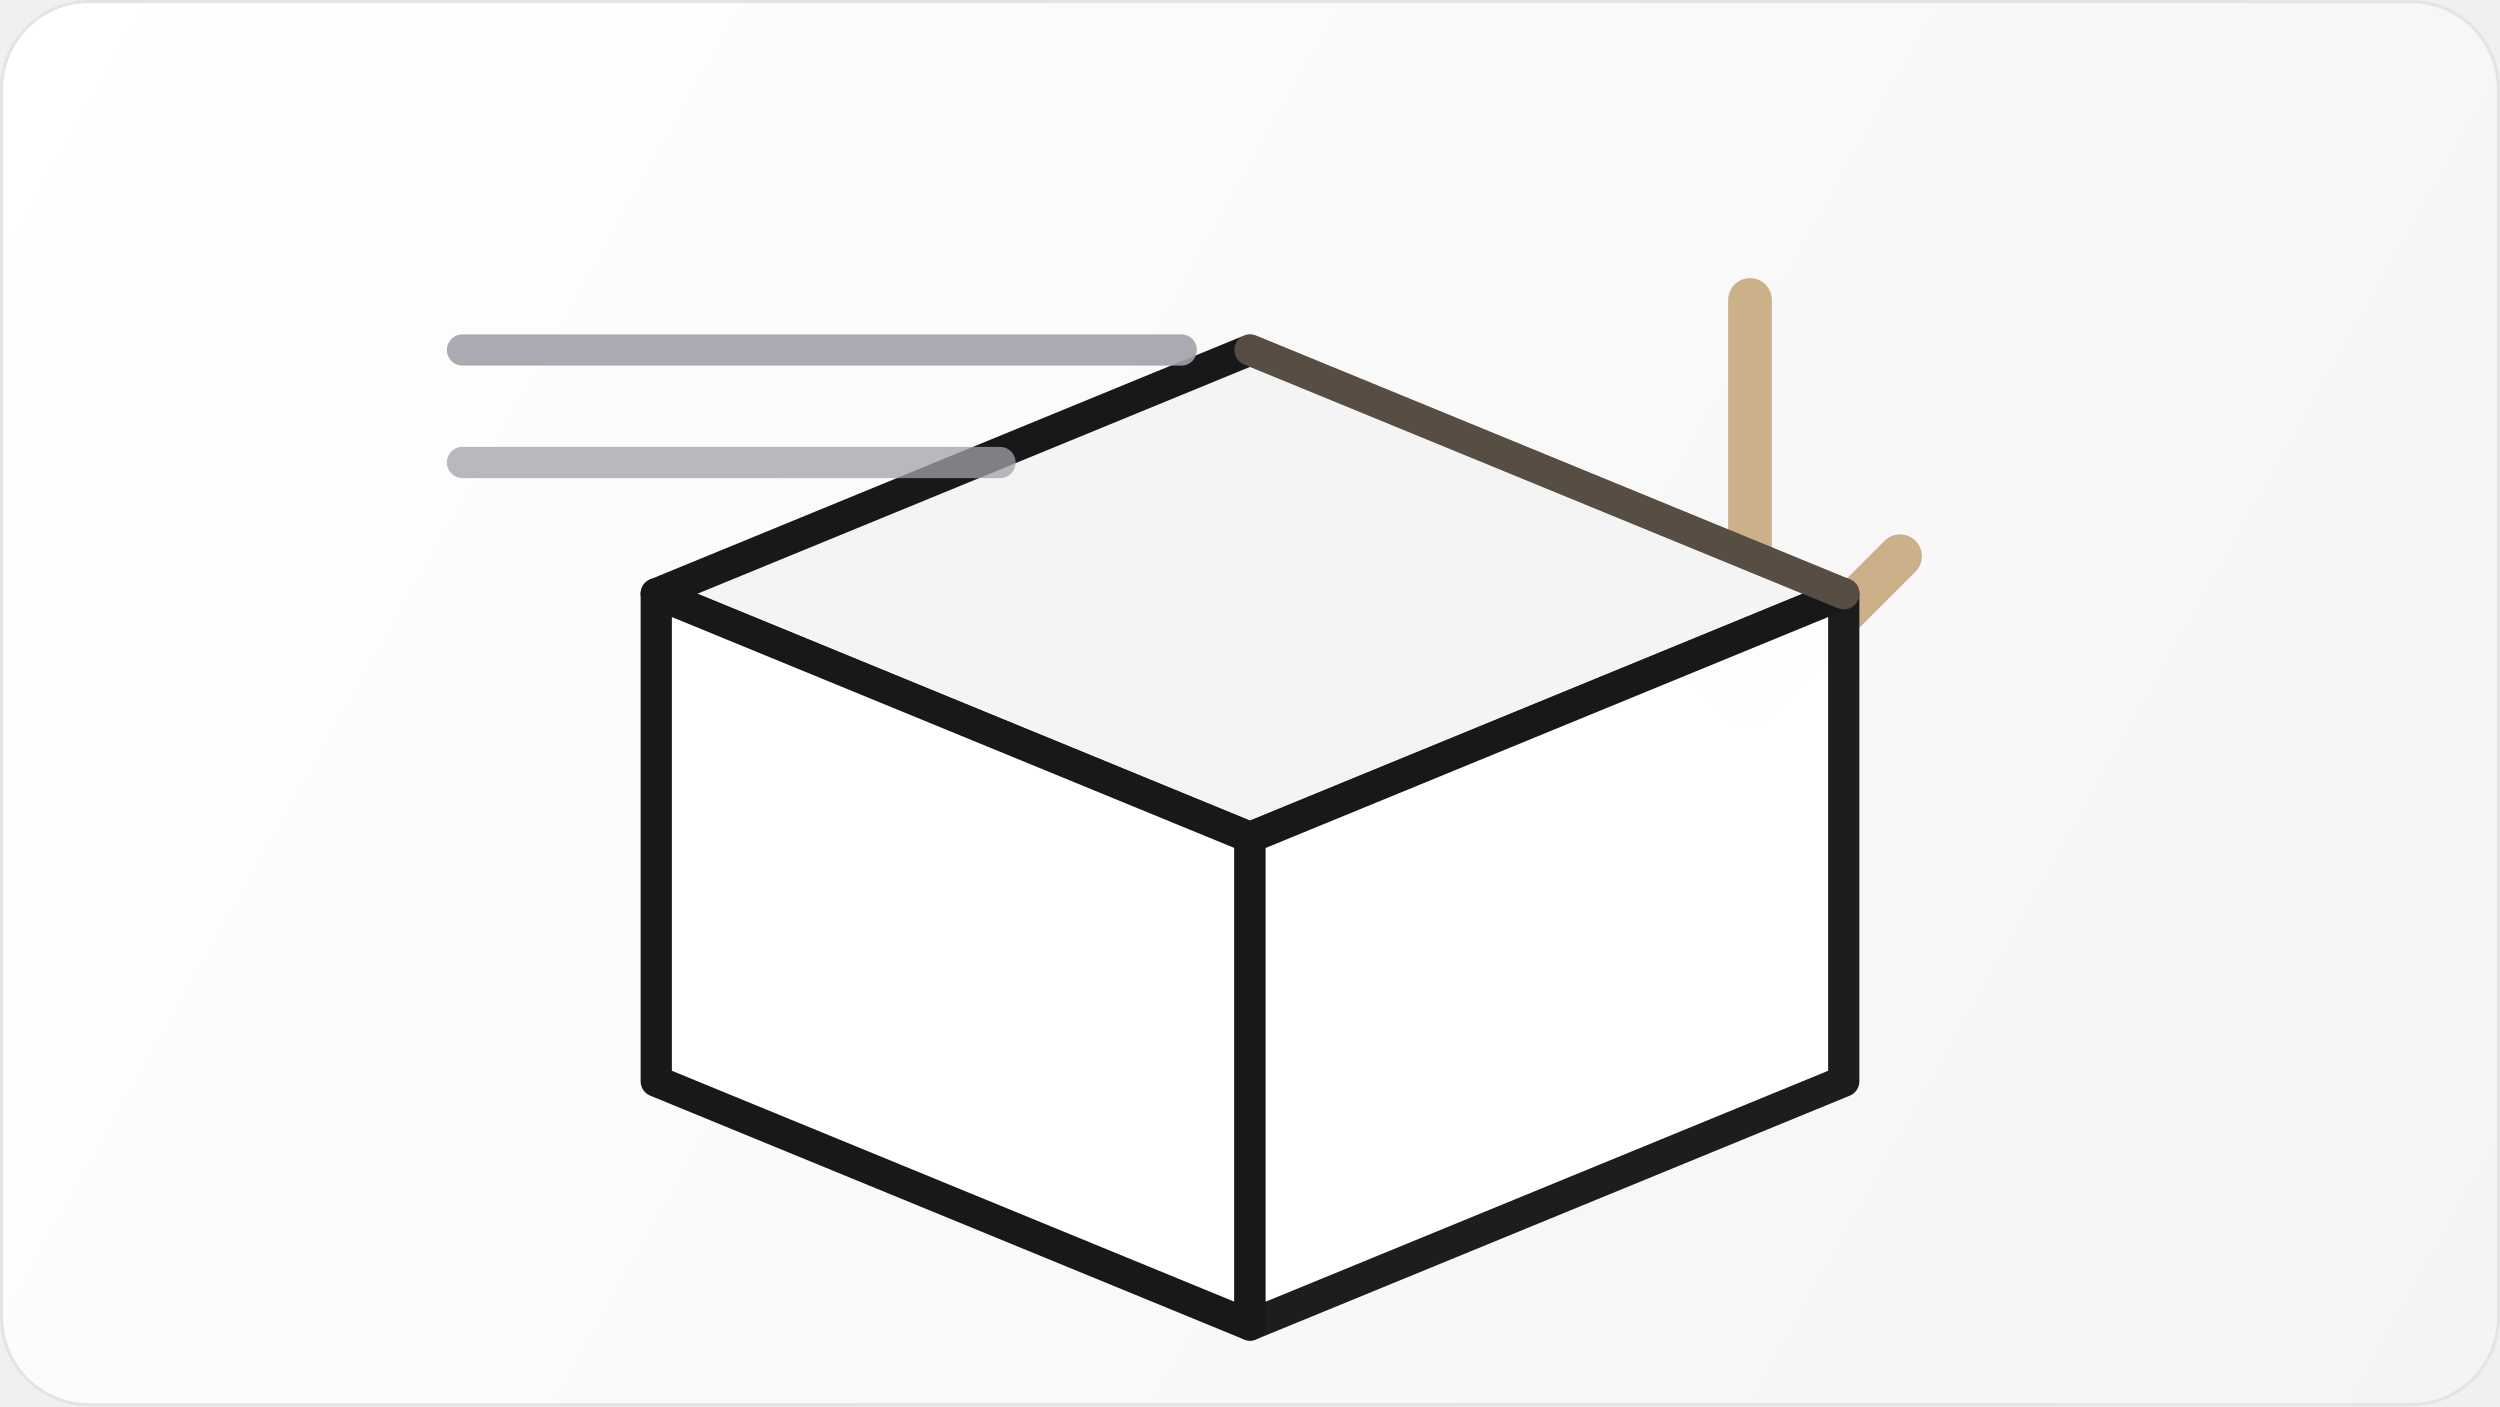
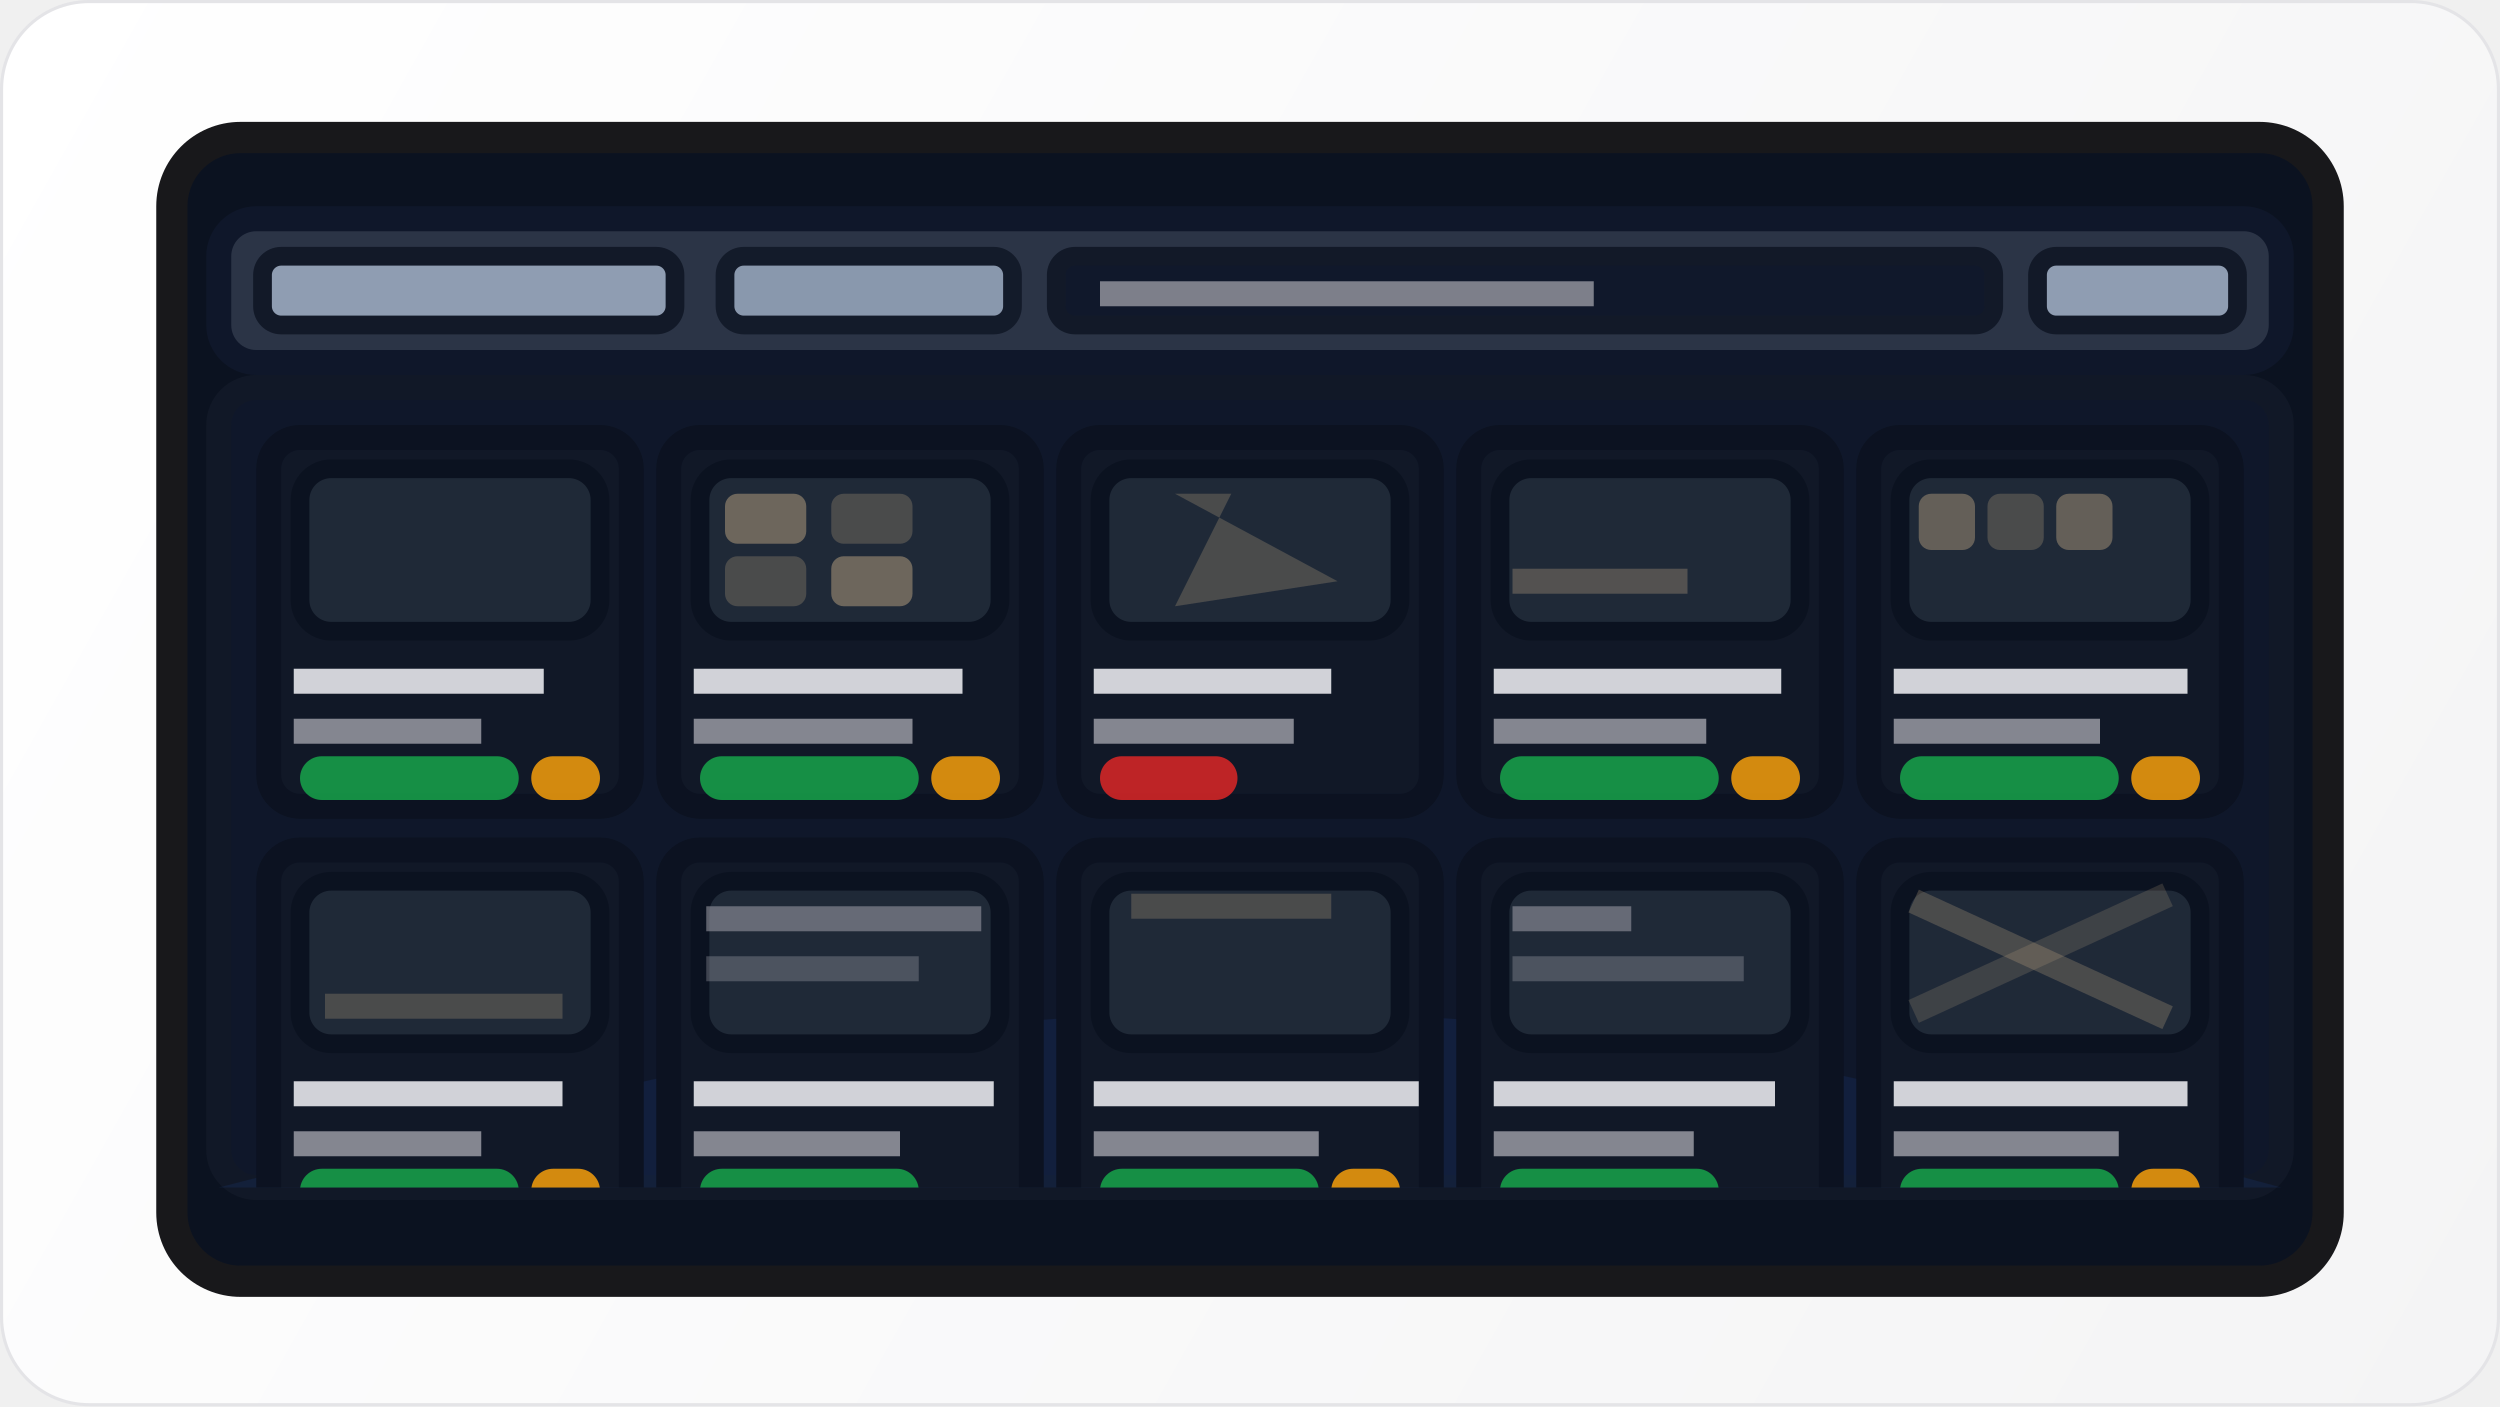
<svg xmlns="http://www.w3.org/2000/svg" width="800" height="450" viewBox="0 0 800 450" fill="none">
  <defs>
    <linearGradient id="bg" x1="0" y1="0" x2="800" y2="450" gradientUnits="userSpaceOnUse">
      <stop stop-color="#FFFFFF" />
      <stop offset="1" stop-color="#F4F4F5" />
    </linearGradient>
+     <clipPath id="content-clip">
+       <rect x="70" y="124" width="660" height="256" rx="12" />
+     </clipPath>
  </defs>
  <rect x="0.5" y="0.5" width="799" height="449" rx="28" fill="url(#bg)" stroke="#E4E4E7" />
-   <g stroke-linecap="round" stroke-linejoin="round">
-     <path d="M560 96v120" stroke="#CBB089" stroke-width="14" />
-     <path d="M512 178l48 48 48-48" stroke="#CBB089" stroke-width="14" />
-     <path d="M210 190l190-78 190 78-190 78-190-78z" fill="#F4F4F5" stroke="#18181B" stroke-width="10" />
-     <path d="M210 190v156l190 78V268l-190-78z" fill="#FFFFFF" stroke="#18181B" stroke-width="10" />
-     <path d="M590 190v156l-190 78V268l190-78z" fill="#FFFFFF" stroke="#18181B" stroke-width="10" opacity="0.98" />
-     <path d="M148 112h230" stroke="#A1A1AA" stroke-width="10" opacity="0.9" />
-     <path d="M148 148h172" stroke="#A1A1AA" stroke-width="10" opacity="0.75" />
-     <path d="M400 112l190 78" stroke="#CBB089" stroke-width="10" opacity="0.35" />
+   <g stroke-linejoin="round" stroke-linecap="square">
+     <rect x="55" y="44" width="690" height="366" rx="22" fill="#0B1220" stroke="#18181B" stroke-width="10" />
+     <rect x="70" y="70" width="660" height="46" rx="12" fill="#2B3446" stroke="#0F172A" stroke-width="8" />
+     <rect x="84" y="82" width="132" height="22" rx="6" fill="#94A3B8" stroke="#111827" stroke-width="6" opacity="0.95" />
+     <rect x="232" y="82" width="92" height="22" rx="6" fill="#94A3B8" stroke="#111827" stroke-width="6" opacity="0.90" />
+     <rect x="338" y="82" width="300" height="22" rx="6" fill="#0F172A" stroke="#111827" stroke-width="6" opacity="0.95" />
+     <path d="M356 94h150" stroke="#A1A1AA" stroke-width="8" opacity="0.75" />
+     <rect x="652" y="82" width="64" height="22" rx="6" fill="#94A3B8" stroke="#111827" stroke-width="6" opacity="0.95" />
+     <rect x="70" y="124" width="660" height="256" rx="12" fill="#0F172A" stroke="#111827" stroke-width="8" opacity="0.98" />
+     <path d="M70 380c140-36 210-56 330-56s190 18 330 56v0H70z" fill="#2563EB" opacity="0.10" />
+     <g clip-path="url(#content-clip)">
+       <g transform="translate(86 140)">
+         <rect width="116" height="118" rx="10" fill="#111827" stroke="#0B1220" stroke-width="8" opacity="0.96" />
+         <rect x="10" y="10" width="96" height="52" rx="10" fill="#1F2937" stroke="#0B1220" stroke-width="6" />
+         <path d="M12 78h72" stroke="#E5E7EB" stroke-width="8" opacity="0.9" />
+         <path d="M12 94h52" stroke="#A1A1AA" stroke-width="8" opacity="0.8" />
+         <rect x="10" y="102" width="70" height="14" rx="7" fill="#16A34A" opacity="0.85" />
+         <rect x="84" y="102" width="22" height="14" rx="7" fill="#F59E0B" opacity="0.85" />
+       </g>
+       <g transform="translate(214 140)">
+         <rect width="116" height="118" rx="10" fill="#111827" stroke="#0B1220" stroke-width="8" opacity="0.96" />
+         <rect x="10" y="10" width="96" height="52" rx="10" fill="#1F2937" stroke="#0B1220" stroke-width="6" />
+         <rect x="18" y="18" width="26" height="16" rx="4" fill="#CBB089" opacity="0.45" />
+         <rect x="52" y="18" width="26" height="16" rx="4" fill="#CBB089" opacity="0.25" />
+         <rect x="18" y="38" width="26" height="16" rx="4" fill="#CBB089" opacity="0.25" />
+         <rect x="52" y="38" width="26" height="16" rx="4" fill="#CBB089" opacity="0.45" />
+         <path d="M12 78h78" stroke="#E5E7EB" stroke-width="8" opacity="0.9" />
+         <path d="M12 94h62" stroke="#A1A1AA" stroke-width="8" opacity="0.8" />
+         <rect x="10" y="102" width="70" height="14" rx="7" fill="#16A34A" opacity="0.85" />
+         <rect x="84" y="102" width="22" height="14" rx="7" fill="#F59E0B" opacity="0.85" />
+       </g>
+       <g transform="translate(342 140)">
+         <rect width="116" height="118" rx="10" fill="#111827" stroke="#0B1220" stroke-width="8" opacity="0.96" />
+         <rect x="10" y="10" width="96" height="52" rx="10" fill="#1F2937" stroke="#0B1220" stroke-width="6" />
+         <path d="M34 18l52 28-52 8 18-36z" fill="#CBB089" opacity="0.25" />
+         <path d="M12 78h68" stroke="#E5E7EB" stroke-width="8" opacity="0.9" />
+         <path d="M12 94h56" stroke="#A1A1AA" stroke-width="8" opacity="0.8" />
+         <rect x="10" y="102" width="44" height="14" rx="7" fill="#DC2626" opacity="0.85" />
+       </g>
+       <g transform="translate(470 140)">
+         <rect width="116" height="118" rx="10" fill="#111827" stroke="#0B1220" stroke-width="8" opacity="0.96" />
+         <rect x="10" y="10" width="96" height="52" rx="10" fill="#1F2937" stroke="#0B1220" stroke-width="6" />
+         <path d="M18 46h48" stroke="#CBB089" stroke-width="8" opacity="0.30" />
+         <path d="M12 78h84" stroke="#E5E7EB" stroke-width="8" opacity="0.9" />
+         <path d="M12 94h60" stroke="#A1A1AA" stroke-width="8" opacity="0.8" />
+         <rect x="10" y="102" width="70" height="14" rx="7" fill="#16A34A" opacity="0.85" />
+         <rect x="84" y="102" width="22" height="14" rx="7" fill="#F59E0B" opacity="0.85" />
+       </g>
+       <g transform="translate(598 140)">
+         <rect width="116" height="118" rx="10" fill="#111827" stroke="#0B1220" stroke-width="8" opacity="0.96" />
+         <rect x="10" y="10" width="96" height="52" rx="10" fill="#1F2937" stroke="#0B1220" stroke-width="6" />
+         <rect x="16" y="18" width="18" height="18" rx="4" fill="#CBB089" opacity="0.40" />
+         <rect x="38" y="18" width="18" height="18" rx="4" fill="#CBB089" opacity="0.25" />
+         <rect x="60" y="18" width="18" height="18" rx="4" fill="#CBB089" opacity="0.40" />
+         <path d="M12 78h86" stroke="#E5E7EB" stroke-width="8" opacity="0.9" />
+         <path d="M12 94h58" stroke="#A1A1AA" stroke-width="8" opacity="0.8" />
+         <rect x="10" y="102" width="70" height="14" rx="7" fill="#16A34A" opacity="0.85" />
+         <rect x="84" y="102" width="22" height="14" rx="7" fill="#F59E0B" opacity="0.85" />
+       </g>
+       <g transform="translate(86 272)">
+         <rect width="116" height="118" rx="10" fill="#111827" stroke="#0B1220" stroke-width="8" opacity="0.96" />
+         <rect x="10" y="10" width="96" height="52" rx="10" fill="#1F2937" stroke="#0B1220" stroke-width="6" />
+         <path d="M22 50h68" stroke="#CBB089" stroke-width="8" opacity="0.25" />
+         <path d="M12 78h78" stroke="#E5E7EB" stroke-width="8" opacity="0.9" />
+         <path d="M12 94h52" stroke="#A1A1AA" stroke-width="8" opacity="0.8" />
+         <rect x="10" y="102" width="70" height="14" rx="7" fill="#16A34A" opacity="0.85" />
+         <rect x="84" y="102" width="22" height="14" rx="7" fill="#F59E0B" opacity="0.85" />
+       </g>
+       <g transform="translate(214 272)">
+         <rect width="116" height="118" rx="10" fill="#111827" stroke="#0B1220" stroke-width="8" opacity="0.96" />
+         <rect x="10" y="10" width="96" height="52" rx="10" fill="#1F2937" stroke="#0B1220" stroke-width="6" />
+         <path d="M16 22h80" stroke="#A1A1AA" stroke-width="8" opacity="0.55" />
+         <path d="M16 38h60" stroke="#A1A1AA" stroke-width="8" opacity="0.35" />
+         <path d="M12 78h88" stroke="#E5E7EB" stroke-width="8" opacity="0.9" />
+         <path d="M12 94h58" stroke="#A1A1AA" stroke-width="8" opacity="0.8" />
+         <rect x="10" y="102" width="70" height="14" rx="7" fill="#16A34A" opacity="0.85" />
+       </g>
+       <g transform="translate(342 272)">
+         <rect width="116" height="118" rx="10" fill="#111827" stroke="#0B1220" stroke-width="8" opacity="0.96" />
+         <rect x="10" y="10" width="96" height="52" rx="10" fill="#1F2937" stroke="#0B1220" stroke-width="6" />
+         <path d="M24 18h56" stroke="#CBB089" stroke-width="8" opacity="0.25" />
+         <path d="M12 78h96" stroke="#E5E7EB" stroke-width="8" opacity="0.9" />
+         <path d="M12 94h64" stroke="#A1A1AA" stroke-width="8" opacity="0.8" />
+         <rect x="10" y="102" width="70" height="14" rx="7" fill="#16A34A" opacity="0.85" />
+         <rect x="84" y="102" width="22" height="14" rx="7" fill="#F59E0B" opacity="0.85" />
+       </g>
+       <g transform="translate(470 272)">
+         <rect width="116" height="118" rx="10" fill="#111827" stroke="#0B1220" stroke-width="8" opacity="0.96" />
+         <rect x="10" y="10" width="96" height="52" rx="10" fill="#1F2937" stroke="#0B1220" stroke-width="6" />
+         <path d="M18 22h30" stroke="#A1A1AA" stroke-width="8" opacity="0.55" />
+         <path d="M18 38h66" stroke="#A1A1AA" stroke-width="8" opacity="0.35" />
+         <path d="M12 78h82" stroke="#E5E7EB" stroke-width="8" opacity="0.9" />
+         <path d="M12 94h56" stroke="#A1A1AA" stroke-width="8" opacity="0.8" />
+         <rect x="10" y="102" width="70" height="14" rx="7" fill="#16A34A" opacity="0.85" />
+       </g>
+       <g transform="translate(598 272)">
+         <rect width="116" height="118" rx="10" fill="#111827" stroke="#0B1220" stroke-width="8" opacity="0.96" />
+         <rect x="10" y="10" width="96" height="52" rx="10" fill="#1F2937" stroke="#0B1220" stroke-width="6" />
+         <path d="M18 18l74 34" stroke="#CBB089" stroke-width="8" opacity="0.25" />
+         <path d="M18 50l74-34" stroke="#CBB089" stroke-width="8" opacity="0.18" />
+         <path d="M12 78h86" stroke="#E5E7EB" stroke-width="8" opacity="0.9" />
+         <path d="M12 94h64" stroke="#A1A1AA" stroke-width="8" opacity="0.8" />
+         <rect x="10" y="102" width="70" height="14" rx="7" fill="#16A34A" opacity="0.85" />
+         <rect x="84" y="102" width="22" height="14" rx="7" fill="#F59E0B" opacity="0.85" />
+       </g>
+       <g transform="translate(86 404)" opacity="0.55">
+         <rect width="116" height="118" rx="10" fill="#111827" stroke="#0B1220" stroke-width="8" />
+         <rect x="10" y="10" width="96" height="52" rx="10" fill="#1F2937" stroke="#0B1220" stroke-width="6" />
+       </g>
+       <g transform="translate(214 404)" opacity="0.55">
+         <rect width="116" height="118" rx="10" fill="#111827" stroke="#0B1220" stroke-width="8" />
+         <rect x="10" y="10" width="96" height="52" rx="10" fill="#1F2937" stroke="#0B1220" stroke-width="6" />
+       </g>
+       <g transform="translate(342 404)" opacity="0.55">
+         <rect width="116" height="118" rx="10" fill="#111827" stroke="#0B1220" stroke-width="8" />
+         <rect x="10" y="10" width="96" height="52" rx="10" fill="#1F2937" stroke="#0B1220" stroke-width="6" />
+       </g>
+     </g>
  </g>
</svg>
